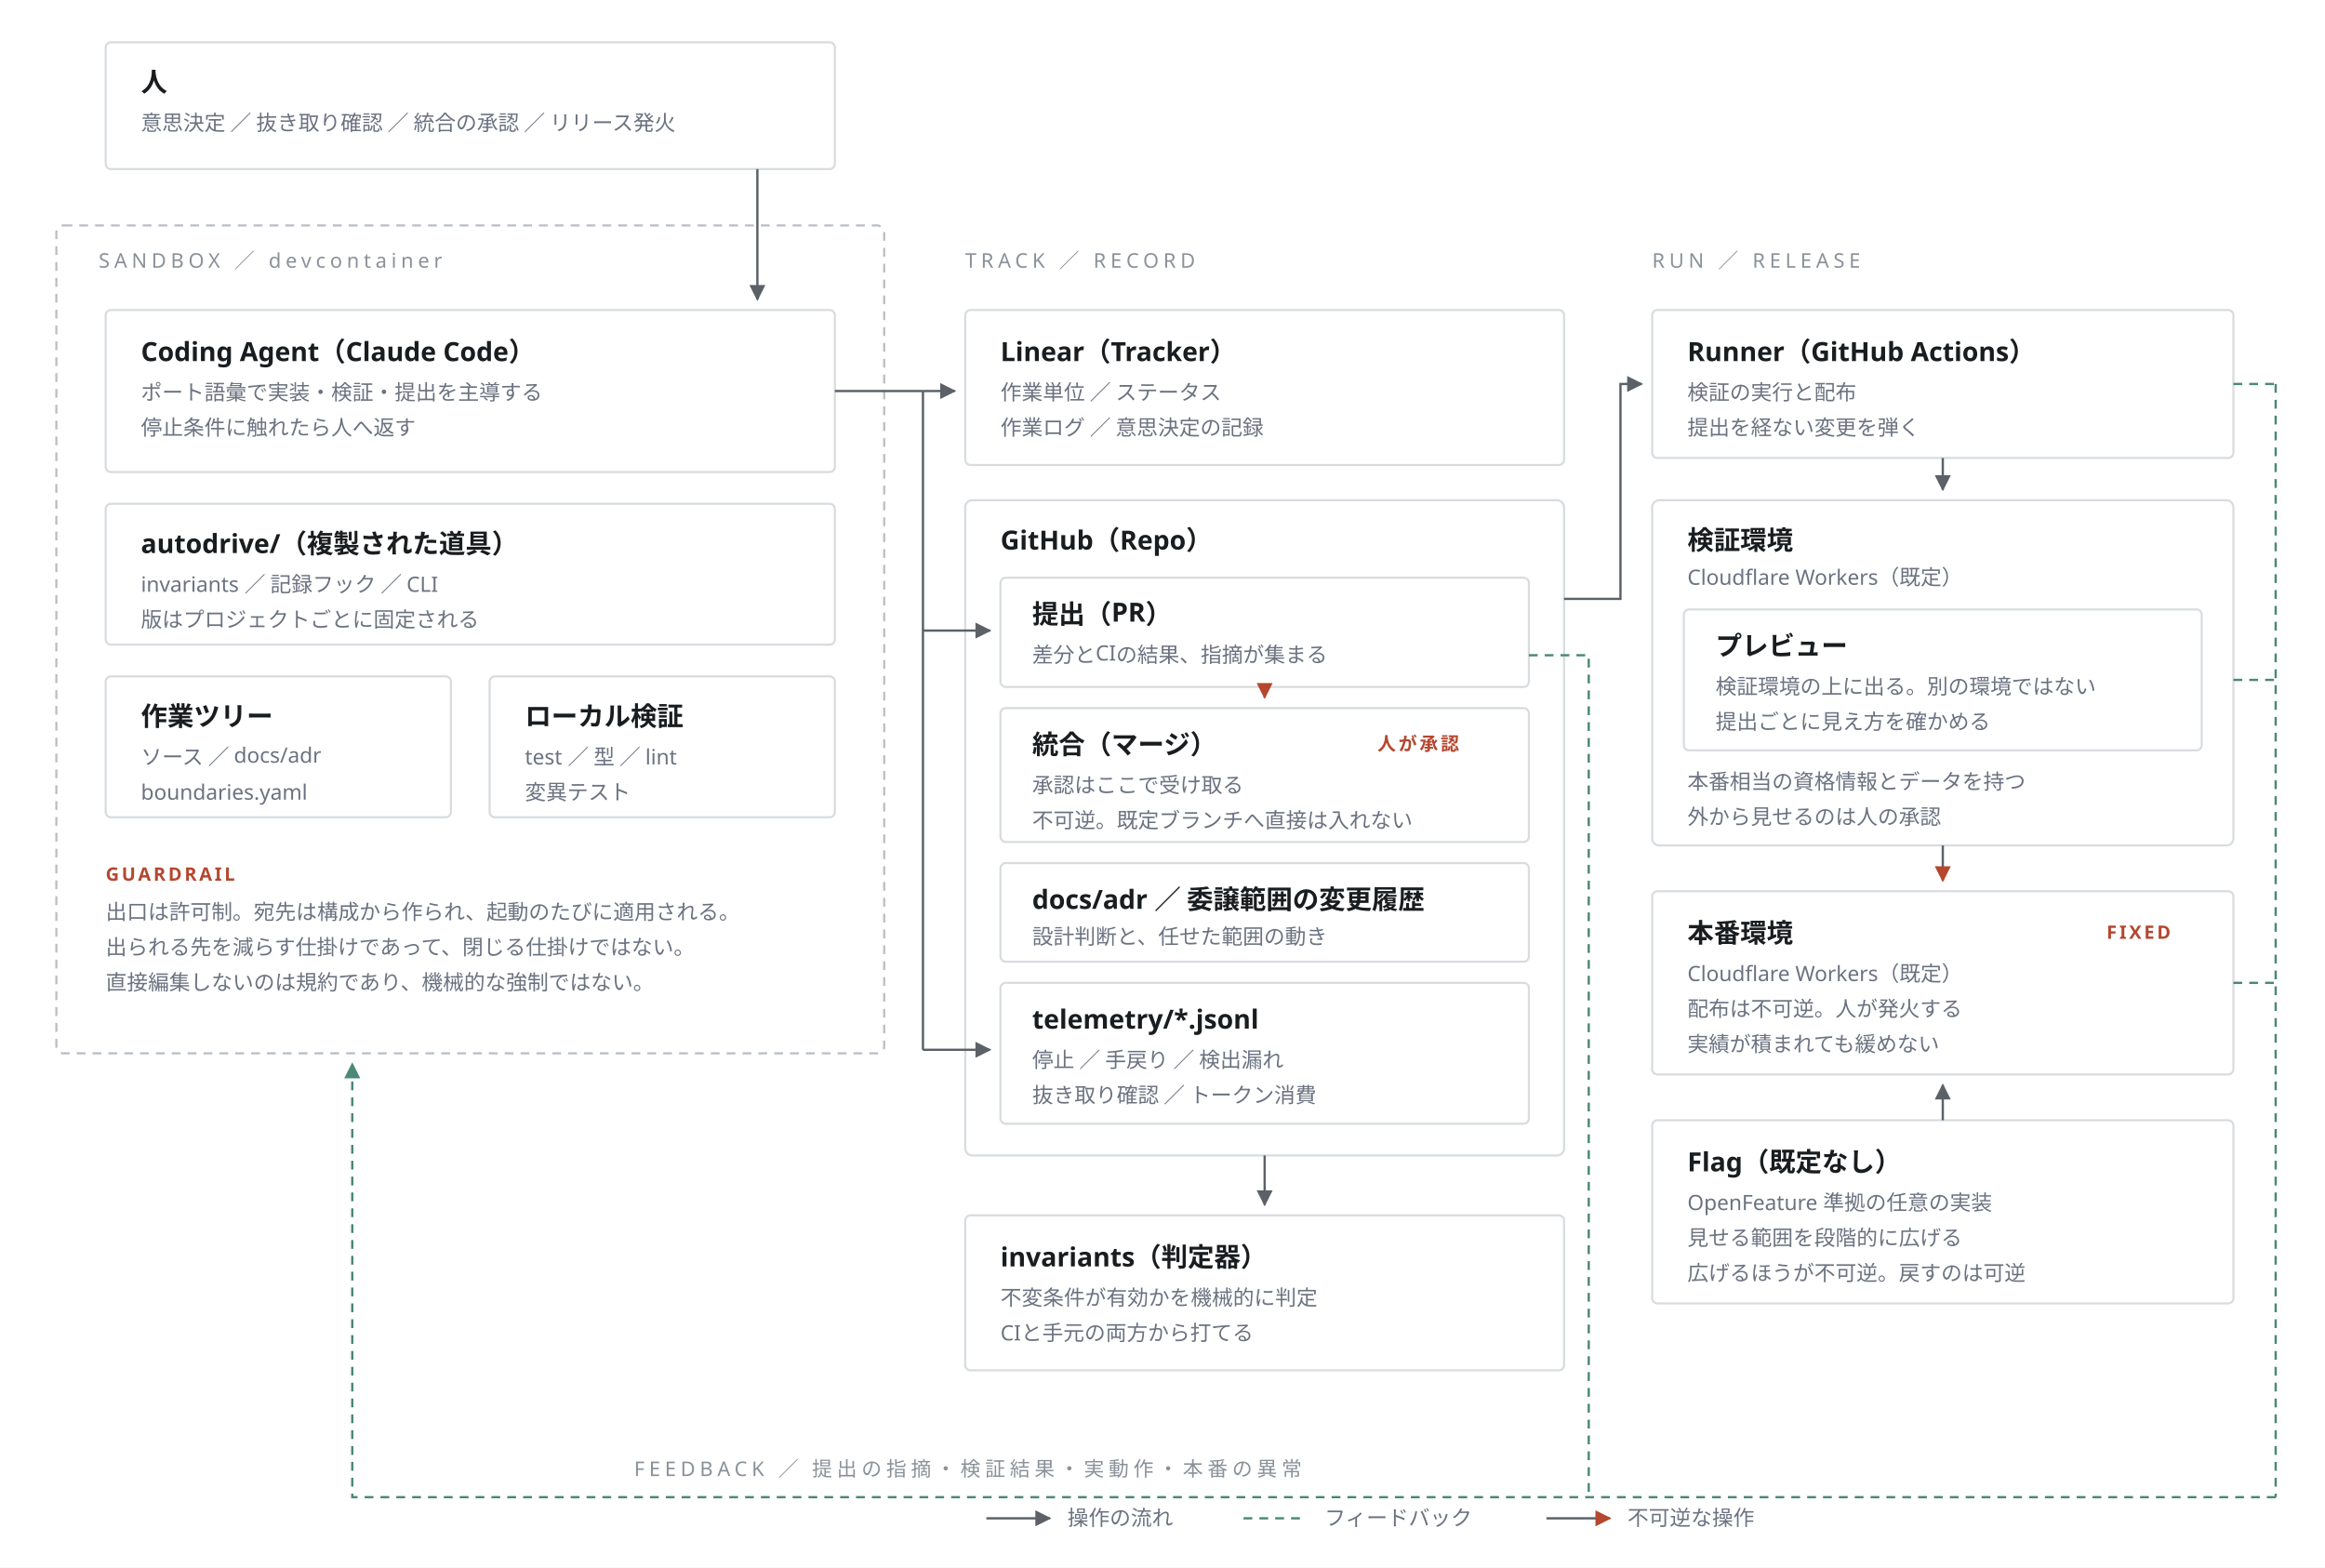
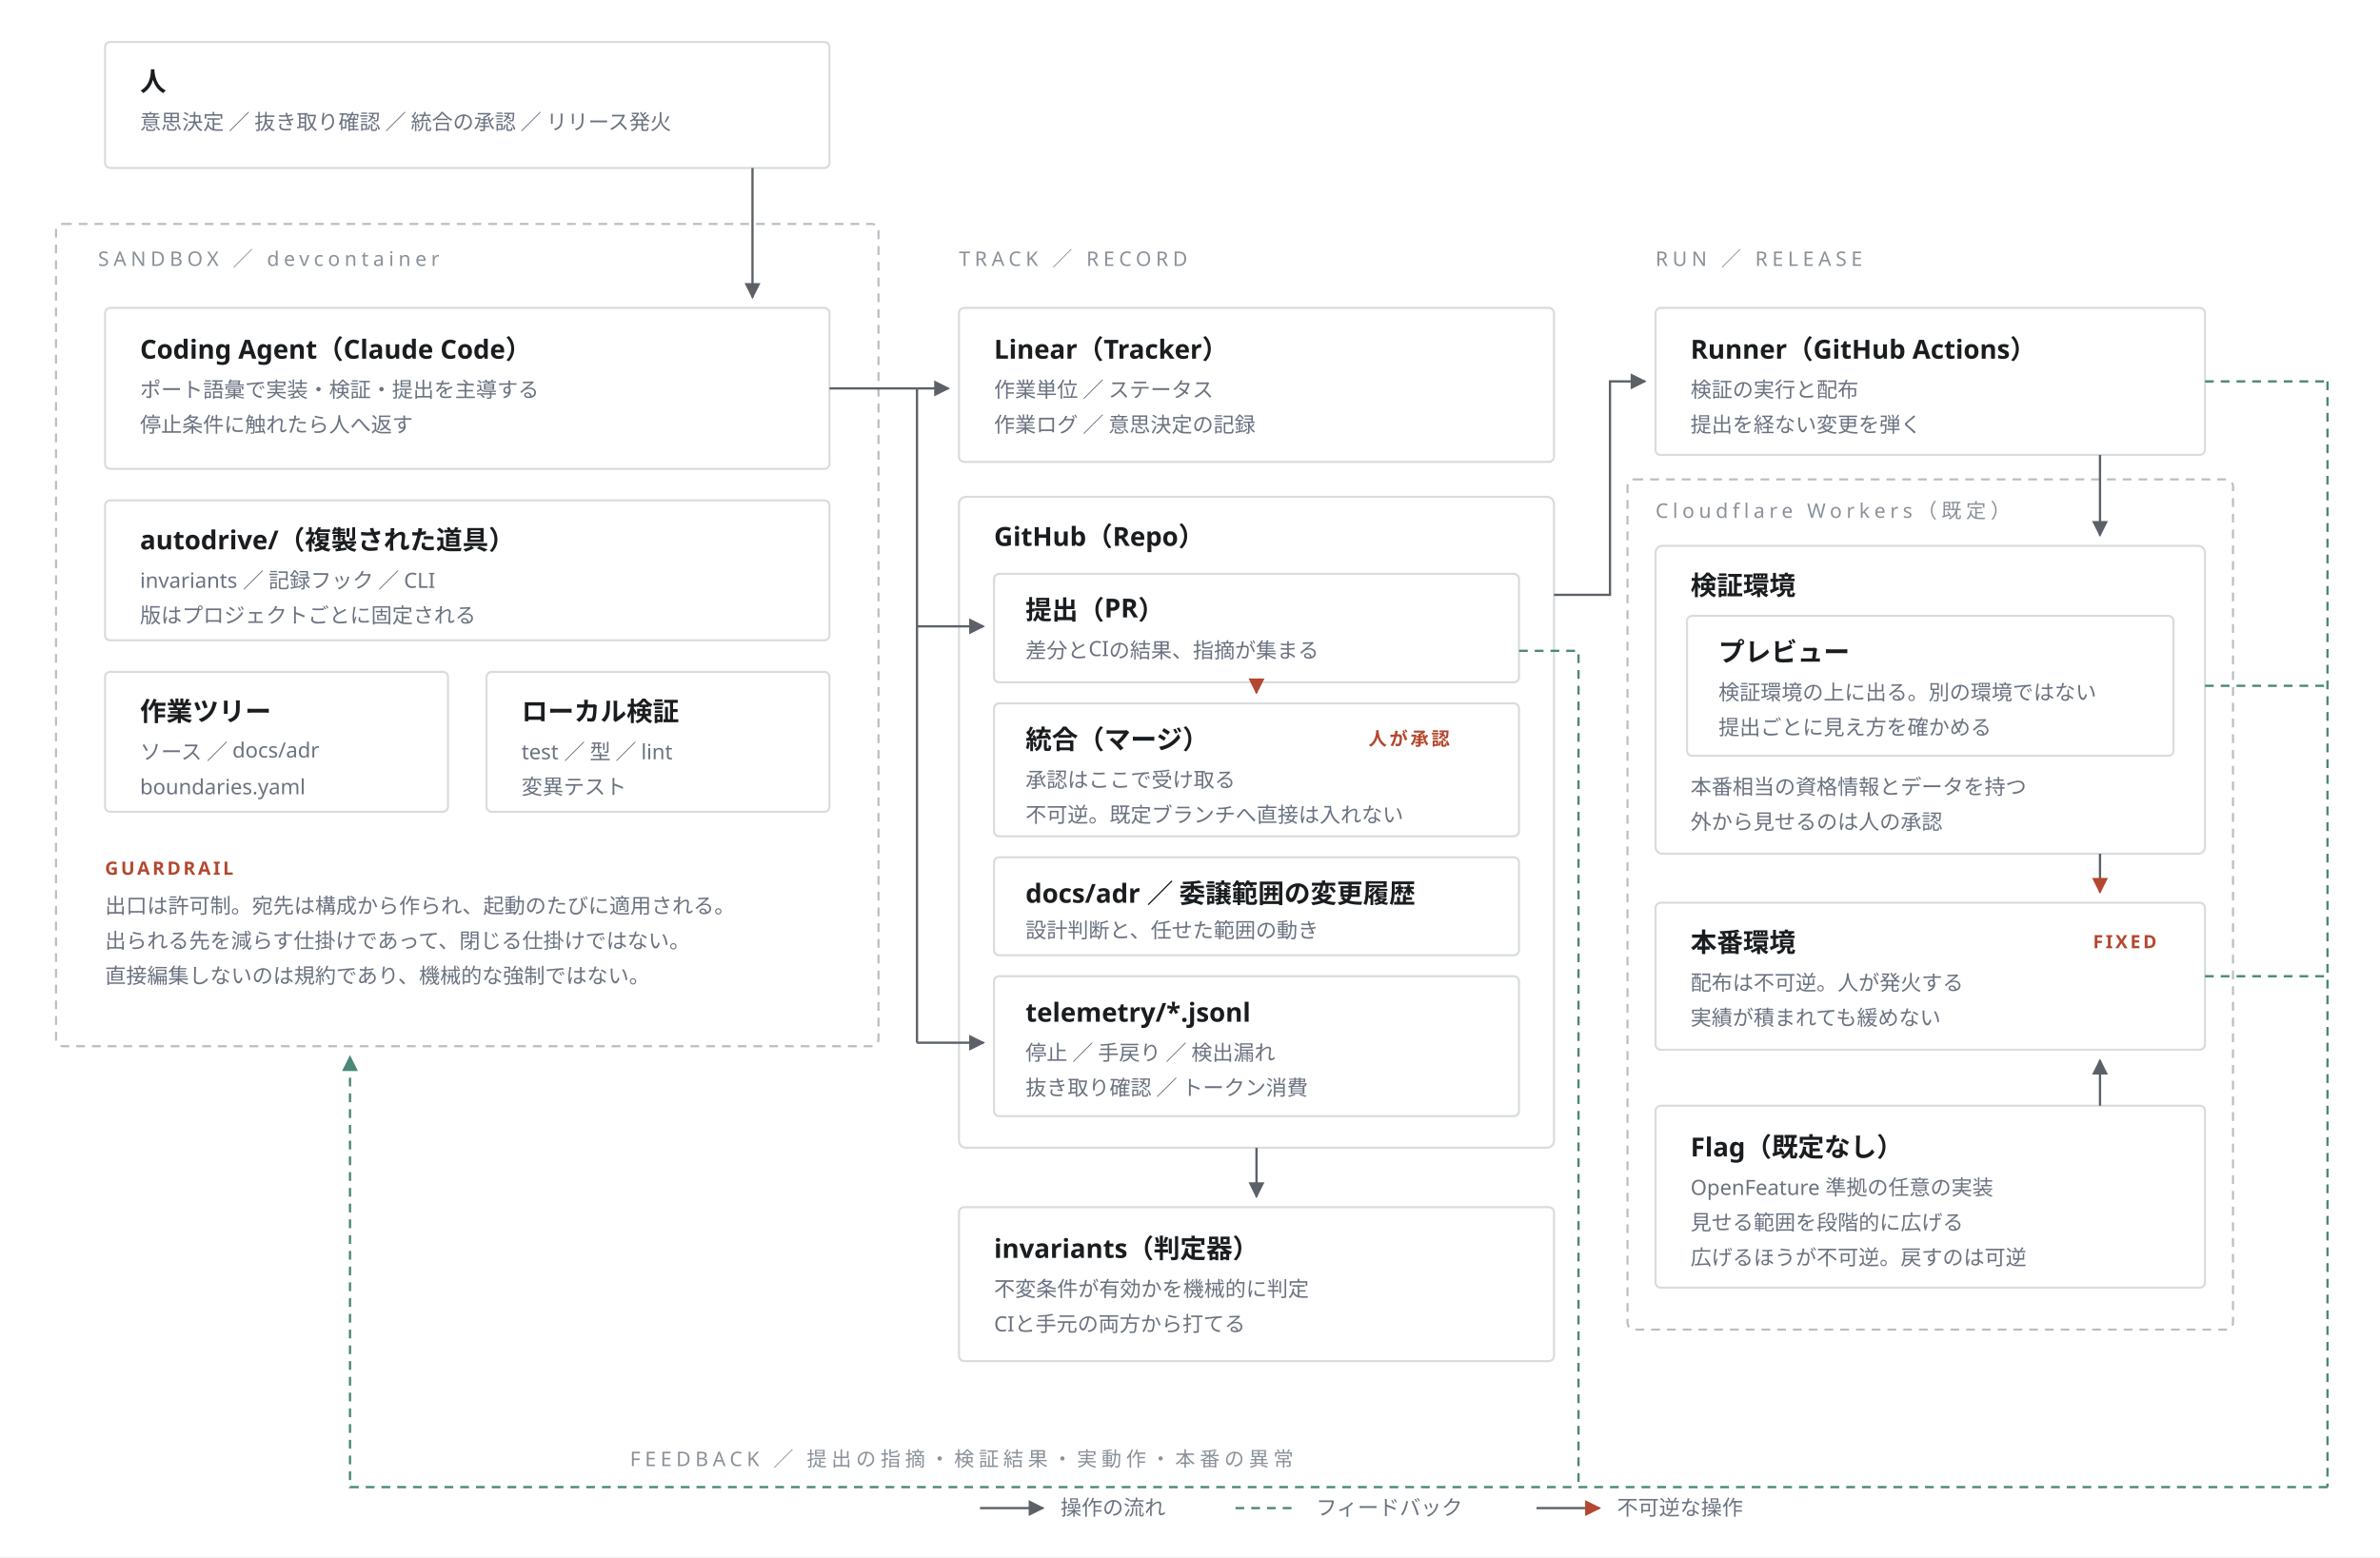
- <svg xmlns="http://www.w3.org/2000/svg" viewBox="0 0 1320 890" width="1320" height="890" role="img" aria-label="人・サンドボックス・記録・実行の4つの区画と、1件の変更が流れる経路の図">
+ <svg xmlns="http://www.w3.org/2000/svg" viewBox="0 0 1360 890" width="1360" height="890" role="img" aria-label="人・サンドボックス・記録・実行の4つの区画と、1件の変更が流れる経路の図">
  <defs>
    <marker id="a" viewBox="0 0 10 10" refX="9" refY="5" markerWidth="7" markerHeight="7" orient="auto-start-reverse">
      <path d="M 0 0 L 10 5 L 0 10 z" fill="#5b6167" />
    </marker>
    <marker id="ar" viewBox="0 0 10 10" refX="9" refY="5" markerWidth="7" markerHeight="7" orient="auto-start-reverse">
      <path d="M 0 0 L 10 5 L 0 10 z" fill="#b4472f" />
    </marker>
    <marker id="at" viewBox="0 0 10 10" refX="9" refY="5" markerWidth="7" markerHeight="7" orient="auto-start-reverse">
      <path d="M 0 0 L 10 5 L 0 10 z" fill="#4a8878" />
    </marker>
    <style>
      text { font-family: "Hiragino Kaku Gothic ProN","Hiragino Sans","Noto Sans JP","Yu Gothic",Meiryo,system-ui,sans-serif; }
      .bx  { fill:#fff; stroke:#d8dcdf; stroke-width:1.2; }
      .ttl { font-size:15px; font-weight:600; fill:#1a1d1f; }
      .sub { font-size:12px; fill:#6b7280; }
      .grp { font-size:11.5px; fill:#8a9199; letter-spacing:.22em; }
      .ln  { stroke:#5b6167; stroke-width:1.3; fill:none; }
      .fb  { stroke:#4a8878; stroke-width:1.3; fill:none; stroke-dasharray:5 4; }
      .tag { font-size:10.5px; fill:#b4472f; letter-spacing:.14em; font-weight:600; }
    </style>
  </defs>
-   <rect class="bg" x="0" y="0" width="1320" height="890" fill="#ffffff" />
+   <rect class="bg" x="0" y="0" width="1360" height="890" fill="#ffffff" />
  <rect class="bx" x="60" y="24" width="414" height="72" rx="3" fill="#f2f3f4" />
  <text class="ttl" x="80" y="52">人</text>
  <text class="sub" x="80" y="74">意思決定 ／ 抜き取り確認 ／ 統合の承認 ／ リリース発火</text>
  <rect x="32" y="128" width="470" height="470" rx="4" fill="none" stroke="#b8bec4" stroke-width="1.2" stroke-dasharray="5 4" />
  <text class="grp" x="56" y="152">SANDBOX ／ devcontainer</text>
  <rect class="bx" x="60" y="176" width="414" height="92" rx="3" fill="#eaf3f0" stroke="#9cc3b7" />
  <text class="ttl" x="80" y="205">Coding Agent（Claude Code）</text>
  <text class="sub" x="80" y="227">ポート語彙で実装・検証・提出を主導する</text>
  <text class="sub" x="80" y="247">停止条件に触れたら人へ返す</text>
  <rect class="bx" x="60" y="286" width="414" height="80" rx="3" />
  <text class="ttl" x="80" y="314">autodrive/（複製された道具）</text>
  <text class="sub" x="80" y="336">invariants ／ 記録フック ／ CLI</text>
  <text class="sub" x="80" y="356">版はプロジェクトごとに固定される</text>
  <rect class="bx" x="60" y="384" width="196" height="80" rx="3" />
  <text class="ttl" x="80" y="412">作業ツリー</text>
  <text class="sub" x="80" y="434">ソース ／ docs/adr</text>
  <text class="sub" x="80" y="454">boundaries.yaml</text>
  <rect class="bx" x="278" y="384" width="196" height="80" rx="3" />
  <text class="ttl" x="298" y="412">ローカル検証</text>
  <text class="sub" x="298" y="434">test ／ 型 ／ lint</text>
  <text class="sub" x="298" y="454">変異テスト</text>
  <text class="tag" x="60" y="500">GUARDRAIL</text>
  <text class="sub" x="60" y="522">出口は許可制。宛先は構成から作られ、起動のたびに適用される。</text>
  <text class="sub" x="60" y="542">出られる先を減らす仕掛けであって、閉じる仕掛けではない。</text>
  <text class="sub" x="60" y="562">直接編集しないのは規約であり、機械的な強制ではない。</text>
  <text class="grp" x="548" y="152">TRACK ／ RECORD</text>
  <rect class="bx" x="548" y="176" width="340" height="88" rx="3" />
  <text class="ttl" x="568" y="205">Linear（Tracker）</text>
  <text class="sub" x="568" y="227">作業単位 ／ ステータス</text>
  <text class="sub" x="568" y="247">作業ログ ／ 意思決定の記録</text>
  <rect class="bx holder" x="548" y="284" width="340" height="372" rx="4" fill="#fafbfb" />
  <text class="ttl" x="568" y="312">GitHub（Repo）</text>
  <rect class="bx" x="568" y="328" width="300" height="62" rx="3" />
  <text class="ttl" x="586" y="354">提出（PR）</text>
  <text class="sub" x="586" y="376">差分とCIの結果、指摘が集まる</text>
  <rect class="bx" x="568" y="402" width="300" height="76" rx="3" fill="#fbeee9" stroke="#d9a08e" />
  <text class="ttl" x="586" y="428">統合（マージ）</text>
  <text class="tag" x="782" y="426">人が承認</text>
  <text class="sub" x="586" y="450">承認はここで受け取る</text>
  <text class="sub" x="586" y="470">不可逆。既定ブランチへ直接は入れない</text>
  <rect class="bx" x="568" y="490" width="300" height="56" rx="3" />
  <text class="ttl" x="586" y="516">docs/adr ／ 委譲範囲の変更履歴</text>
  <text class="sub" x="586" y="536">設計判断と、任せた範囲の動き</text>
  <rect class="bx" x="568" y="558" width="300" height="80" rx="3" />
  <text class="ttl" x="586" y="584">telemetry/*.jsonl</text>
  <text class="sub" x="586" y="606">停止 ／ 手戻り ／ 検出漏れ</text>
  <text class="sub" x="586" y="626">抜き取り確認 ／ トークン消費</text>
  <rect class="bx" x="548" y="690" width="340" height="88" rx="3" />
  <text class="ttl" x="568" y="719">invariants（判定器）</text>
  <text class="sub" x="568" y="741">不変条件が有効かを機械的に判定</text>
  <text class="sub" x="568" y="761">CIと手元の両方から打てる</text>
-   <text class="grp" x="938" y="152">RUN ／ RELEASE</text>
-   <rect class="bx" x="938" y="176" width="330" height="84" rx="3" />
-   <text class="ttl" x="958" y="205">Runner（GitHub Actions）</text>
-   <text class="sub" x="958" y="227">検証の実行と配布</text>
-   <text class="sub" x="958" y="247">提出を経ない変更を弾く</text>
-   <rect class="bx holder" x="938" y="284" width="330" height="196" rx="4" fill="#fafbfb" />
-   <text class="ttl" x="958" y="312">検証環境</text>
-   <text class="sub" x="958" y="332">Cloudflare Workers（既定）</text>
-   <rect class="bx" x="956" y="346" width="294" height="80" rx="3" />
-   <text class="ttl" x="974" y="372">プレビュー</text>
-   <text class="sub" x="974" y="394">検証環境の上に出る。別の環境ではない</text>
-   <text class="sub" x="974" y="414">提出ごとに見え方を確かめる</text>
-   <text class="sub" x="958" y="448">本番相当の資格情報とデータを持つ</text>
-   <text class="sub" x="958" y="468">外から見せるのは人の承認</text>
-   <rect class="bx" x="938" y="506" width="330" height="104" rx="3" fill="#fbeee9" stroke="#d9a08e" />
-   <text class="ttl" x="958" y="535">本番環境</text>
-   <text class="tag" x="1196" y="533">FIXED</text>
-   <text class="sub" x="958" y="557">Cloudflare Workers（既定）</text>
-   <text class="sub" x="958" y="577">配布は不可逆。人が発火する</text>
-   <text class="sub" x="958" y="597">実績が積まれても緩めない</text>
-   <rect class="bx" x="938" y="636" width="330" height="104" rx="3" />
-   <text class="ttl" x="958" y="665">Flag（既定なし）</text>
-   <text class="sub" x="958" y="687">OpenFeature 準拠の任意の実装</text>
-   <text class="sub" x="958" y="707">見せる範囲を段階的に広げる</text>
-   <text class="sub" x="958" y="727">広げるほうが不可逆。戻すのは可逆</text>
+   <text class="grp" x="946" y="152">RUN ／ RELEASE</text>
+   <rect class="bx" x="946" y="176" width="314" height="84" rx="3" />
+   <text class="ttl" x="966" y="205">Runner（GitHub Actions）</text>
+   <text class="sub" x="966" y="227">検証の実行と配布</text>
+   <text class="sub" x="966" y="247">提出を経ない変更を弾く</text>
+   <rect x="930" y="274" width="346" height="486" rx="4" fill="none" stroke="#b8bec4" stroke-width="1.2" stroke-dasharray="5 4" />
+   <text class="grp" x="946" y="296">Cloudflare Workers（既定）</text>
+   <rect class="bx holder" x="946" y="312" width="314" height="176" rx="4" fill="#fafbfb" />
+   <text class="ttl" x="966" y="340">検証環境</text>
+   <rect class="bx" x="964" y="352" width="278" height="80" rx="3" />
+   <text class="ttl" x="982" y="378">プレビュー</text>
+   <text class="sub" x="982" y="400">検証環境の上に出る。別の環境ではない</text>
+   <text class="sub" x="982" y="420">提出ごとに見え方を確かめる</text>
+   <text class="sub" x="966" y="454">本番相当の資格情報とデータを持つ</text>
+   <text class="sub" x="966" y="474">外から見せるのは人の承認</text>
+   <rect class="bx" x="946" y="516" width="314" height="84" rx="3" fill="#fbeee9" stroke="#d9a08e" />
+   <text class="ttl" x="966" y="544">本番環境</text>
+   <text class="tag" x="1196" y="542">FIXED</text>
+   <text class="sub" x="966" y="566">配布は不可逆。人が発火する</text>
+   <text class="sub" x="966" y="586">実績が積まれても緩めない</text>
+   <rect class="bx" x="946" y="632" width="314" height="104" rx="3" />
+   <text class="ttl" x="966" y="661">Flag（既定なし）</text>
+   <text class="sub" x="966" y="683">OpenFeature 準拠の任意の実装</text>
+   <text class="sub" x="966" y="703">見せる範囲を段階的に広げる</text>
+   <text class="sub" x="966" y="723">広げるほうが不可逆。戻すのは可逆</text>
  <path class="ln" d="M 430 96 V 170" marker-end="url(#a)" />
  <path class="ln" d="M 474 222 H 524" />
  <path class="ln" d="M 524 222 V 596" />
  <path class="ln" d="M 524 222 H 542" marker-end="url(#a)" />
  <path class="ln" d="M 524 358 H 562" marker-end="url(#a)" />
  <path class="ln" d="M 524 596 H 562" marker-end="url(#a)" />
  <path class="ln" stroke="#b4472f" d="M 718 390 V 396" marker-end="url(#ar)" />
  <path class="ln" d="M 718 656 V 684" marker-end="url(#a)" />
-   <path class="ln" d="M 888 340 H 920 V 218 H 932" marker-end="url(#a)" />
-   <path class="ln" d="M 1103 260 V 278" marker-end="url(#a)" />
-   <path class="ln" stroke="#b4472f" d="M 1103 480 V 500" marker-end="url(#ar)" />
-   <path class="ln" d="M 1103 636 V 616" marker-end="url(#a)" />
+   <path class="ln" d="M 888 340 H 920 V 218 H 940" marker-end="url(#a)" />
+   <path class="ln" d="M 1200 260 V 306" marker-end="url(#a)" />
+   <path class="ln" stroke="#b4472f" d="M 1200 488 V 510" marker-end="url(#ar)" />
+   <path class="ln" d="M 1200 632 V 606" marker-end="url(#a)" />
  <path class="fb" d="M 868 372 H 902 V 850" />
-   <path class="fb" d="M 1268 218 H 1292" />
-   <path class="fb" d="M 1268 386 H 1292" />
-   <path class="fb" d="M 1268 558 H 1292" />
-   <path class="fb" d="M 1292 218 V 850" />
-   <path class="fb" d="M 1292 850 H 200 V 604" marker-end="url(#at)" />
+   <path class="fb" d="M 1260 218 H 1330" />
+   <path class="fb" d="M 1260 392 H 1330" />
+   <path class="fb" d="M 1260 558 H 1330" />
+   <path class="fb" d="M 1330 218 V 850" />
+   <path class="fb" d="M 1330 850 H 200 V 604" marker-end="url(#at)" />
  <text class="grp" x="360" y="838" fill="#4a8878">FEEDBACK ／ 提出の指摘・検証結果・実動作・本番の異常</text>
  <path class="ln" d="M 560 862 H 596" marker-end="url(#a)" />
  <text class="sub" x="606" y="866">操作の流れ</text>
  <path class="fb" d="M 706 862 H 742" />
  <text class="sub" x="752" y="866">フィードバック</text>
  <path class="ln" stroke="#b4472f" d="M 878 862 H 914" marker-end="url(#ar)" />
  <text class="sub" x="924" y="866">不可逆な操作</text>
</svg>
